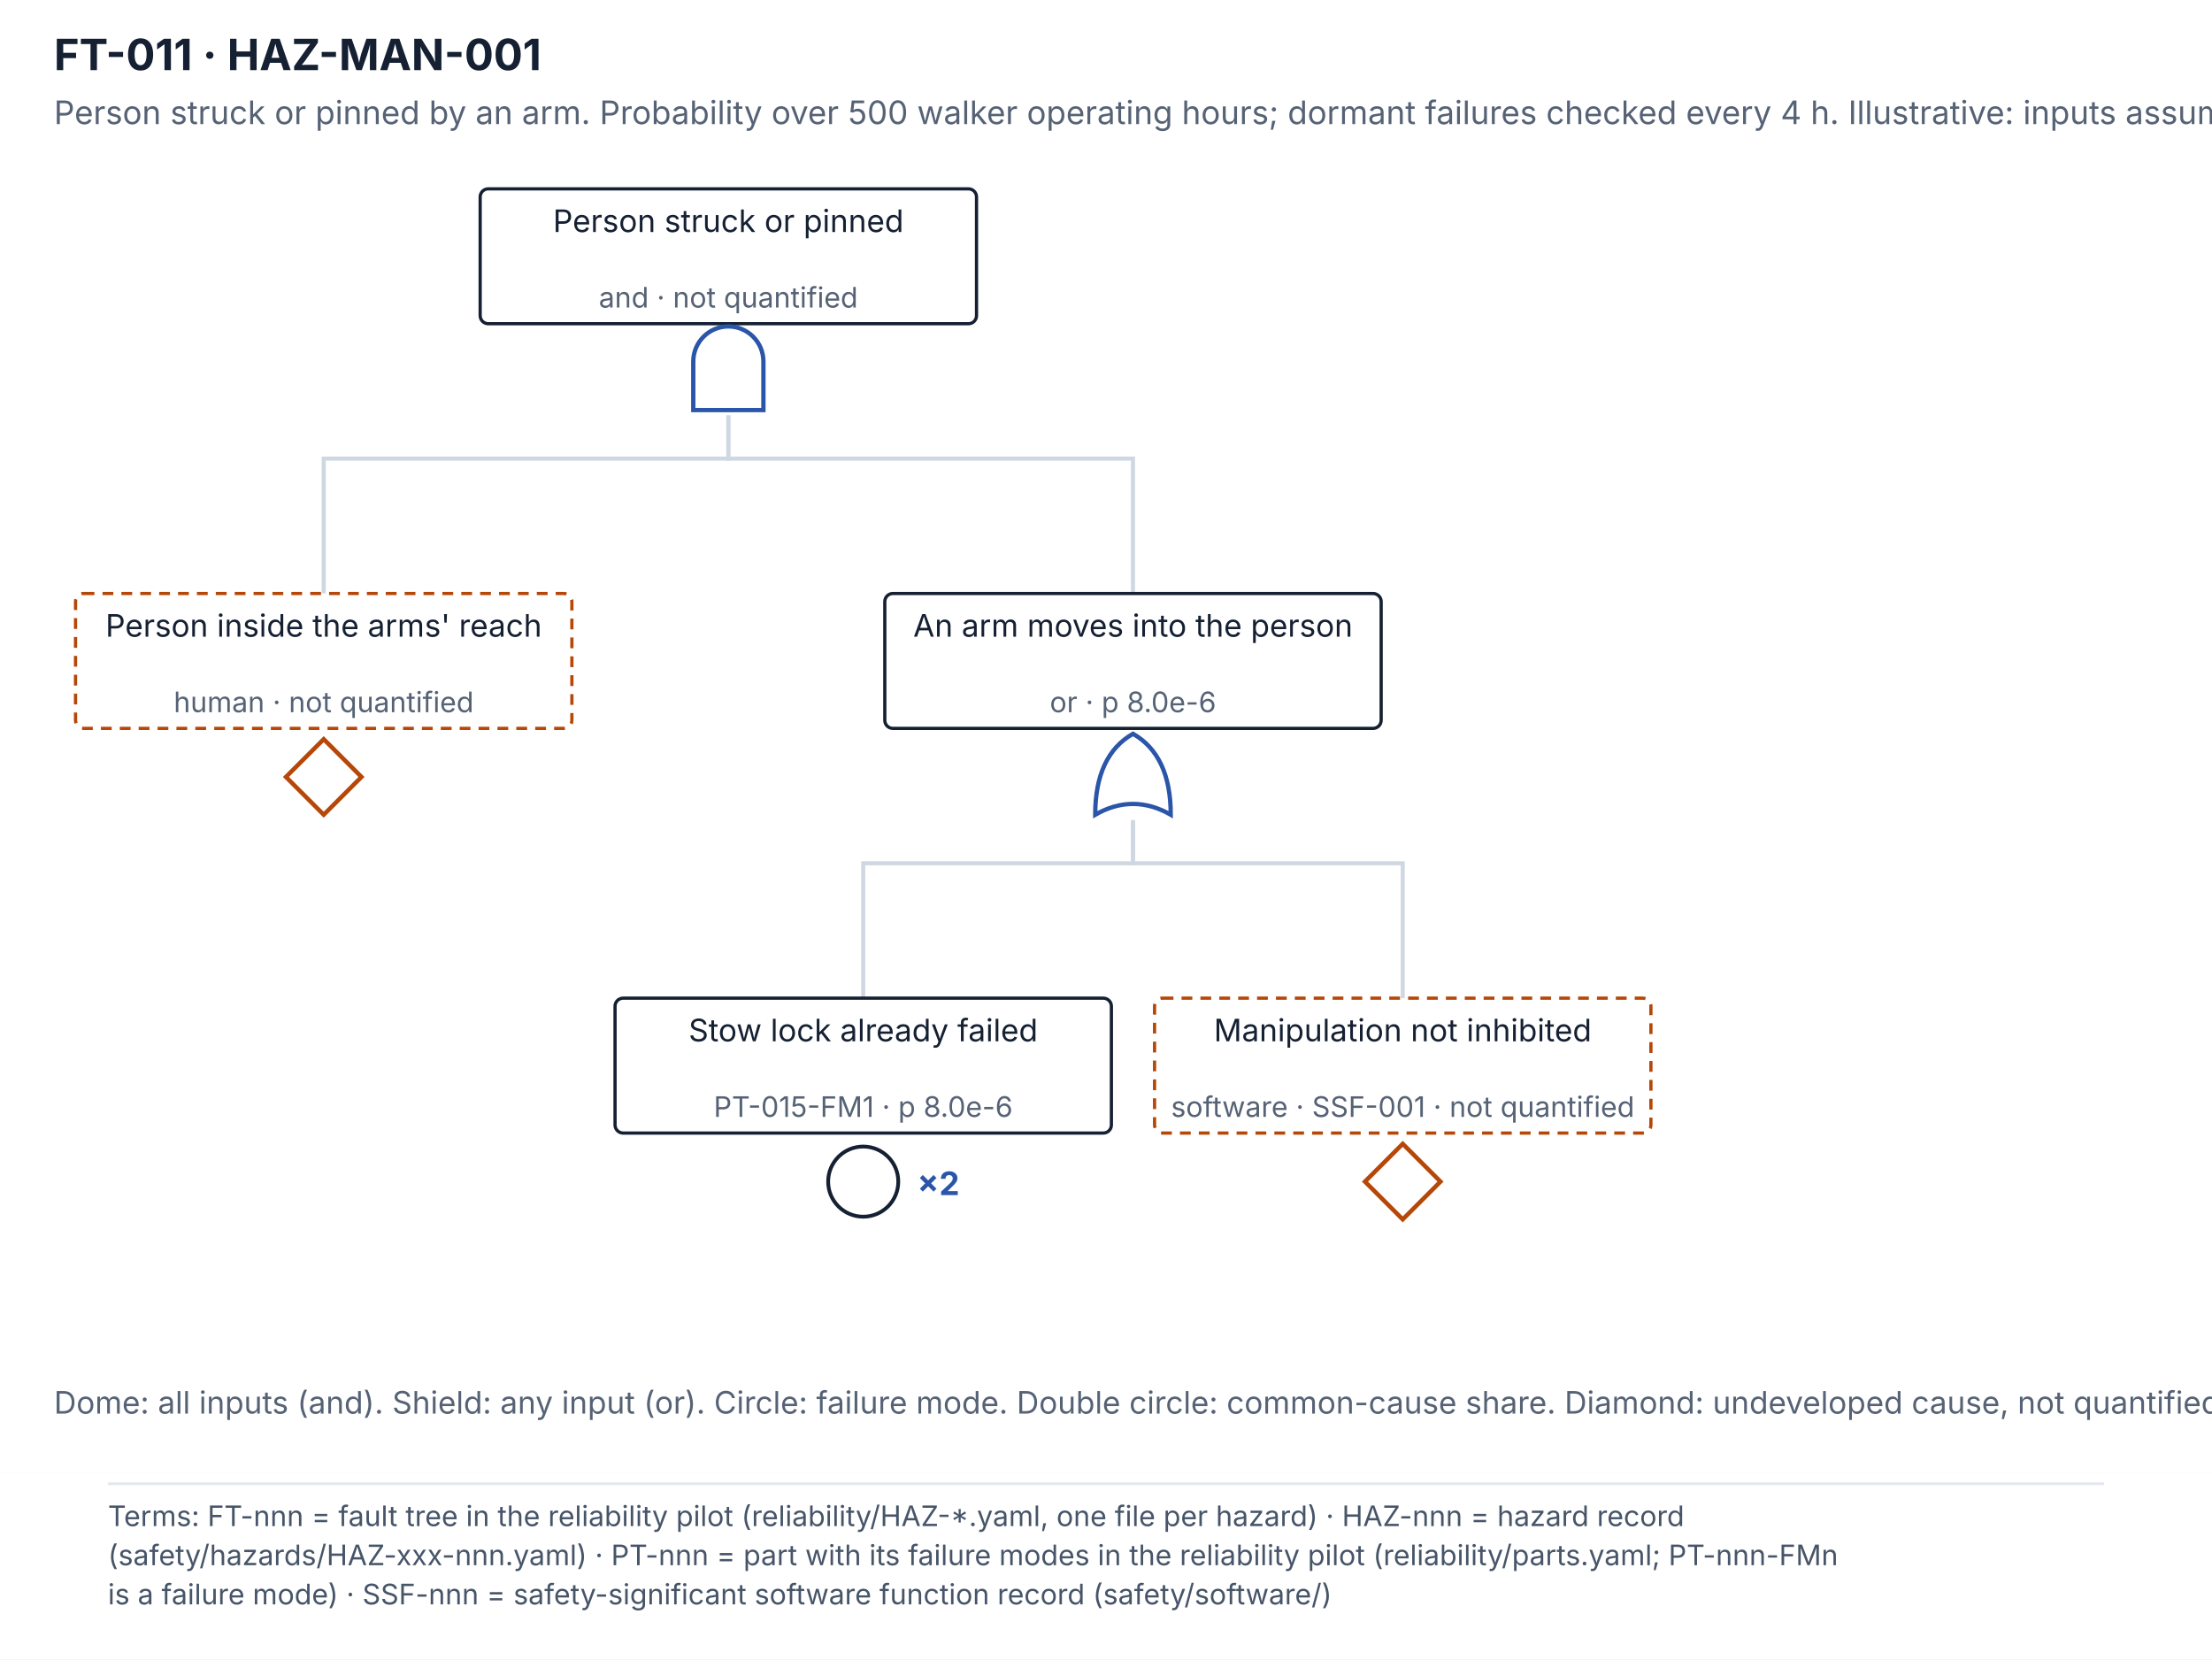
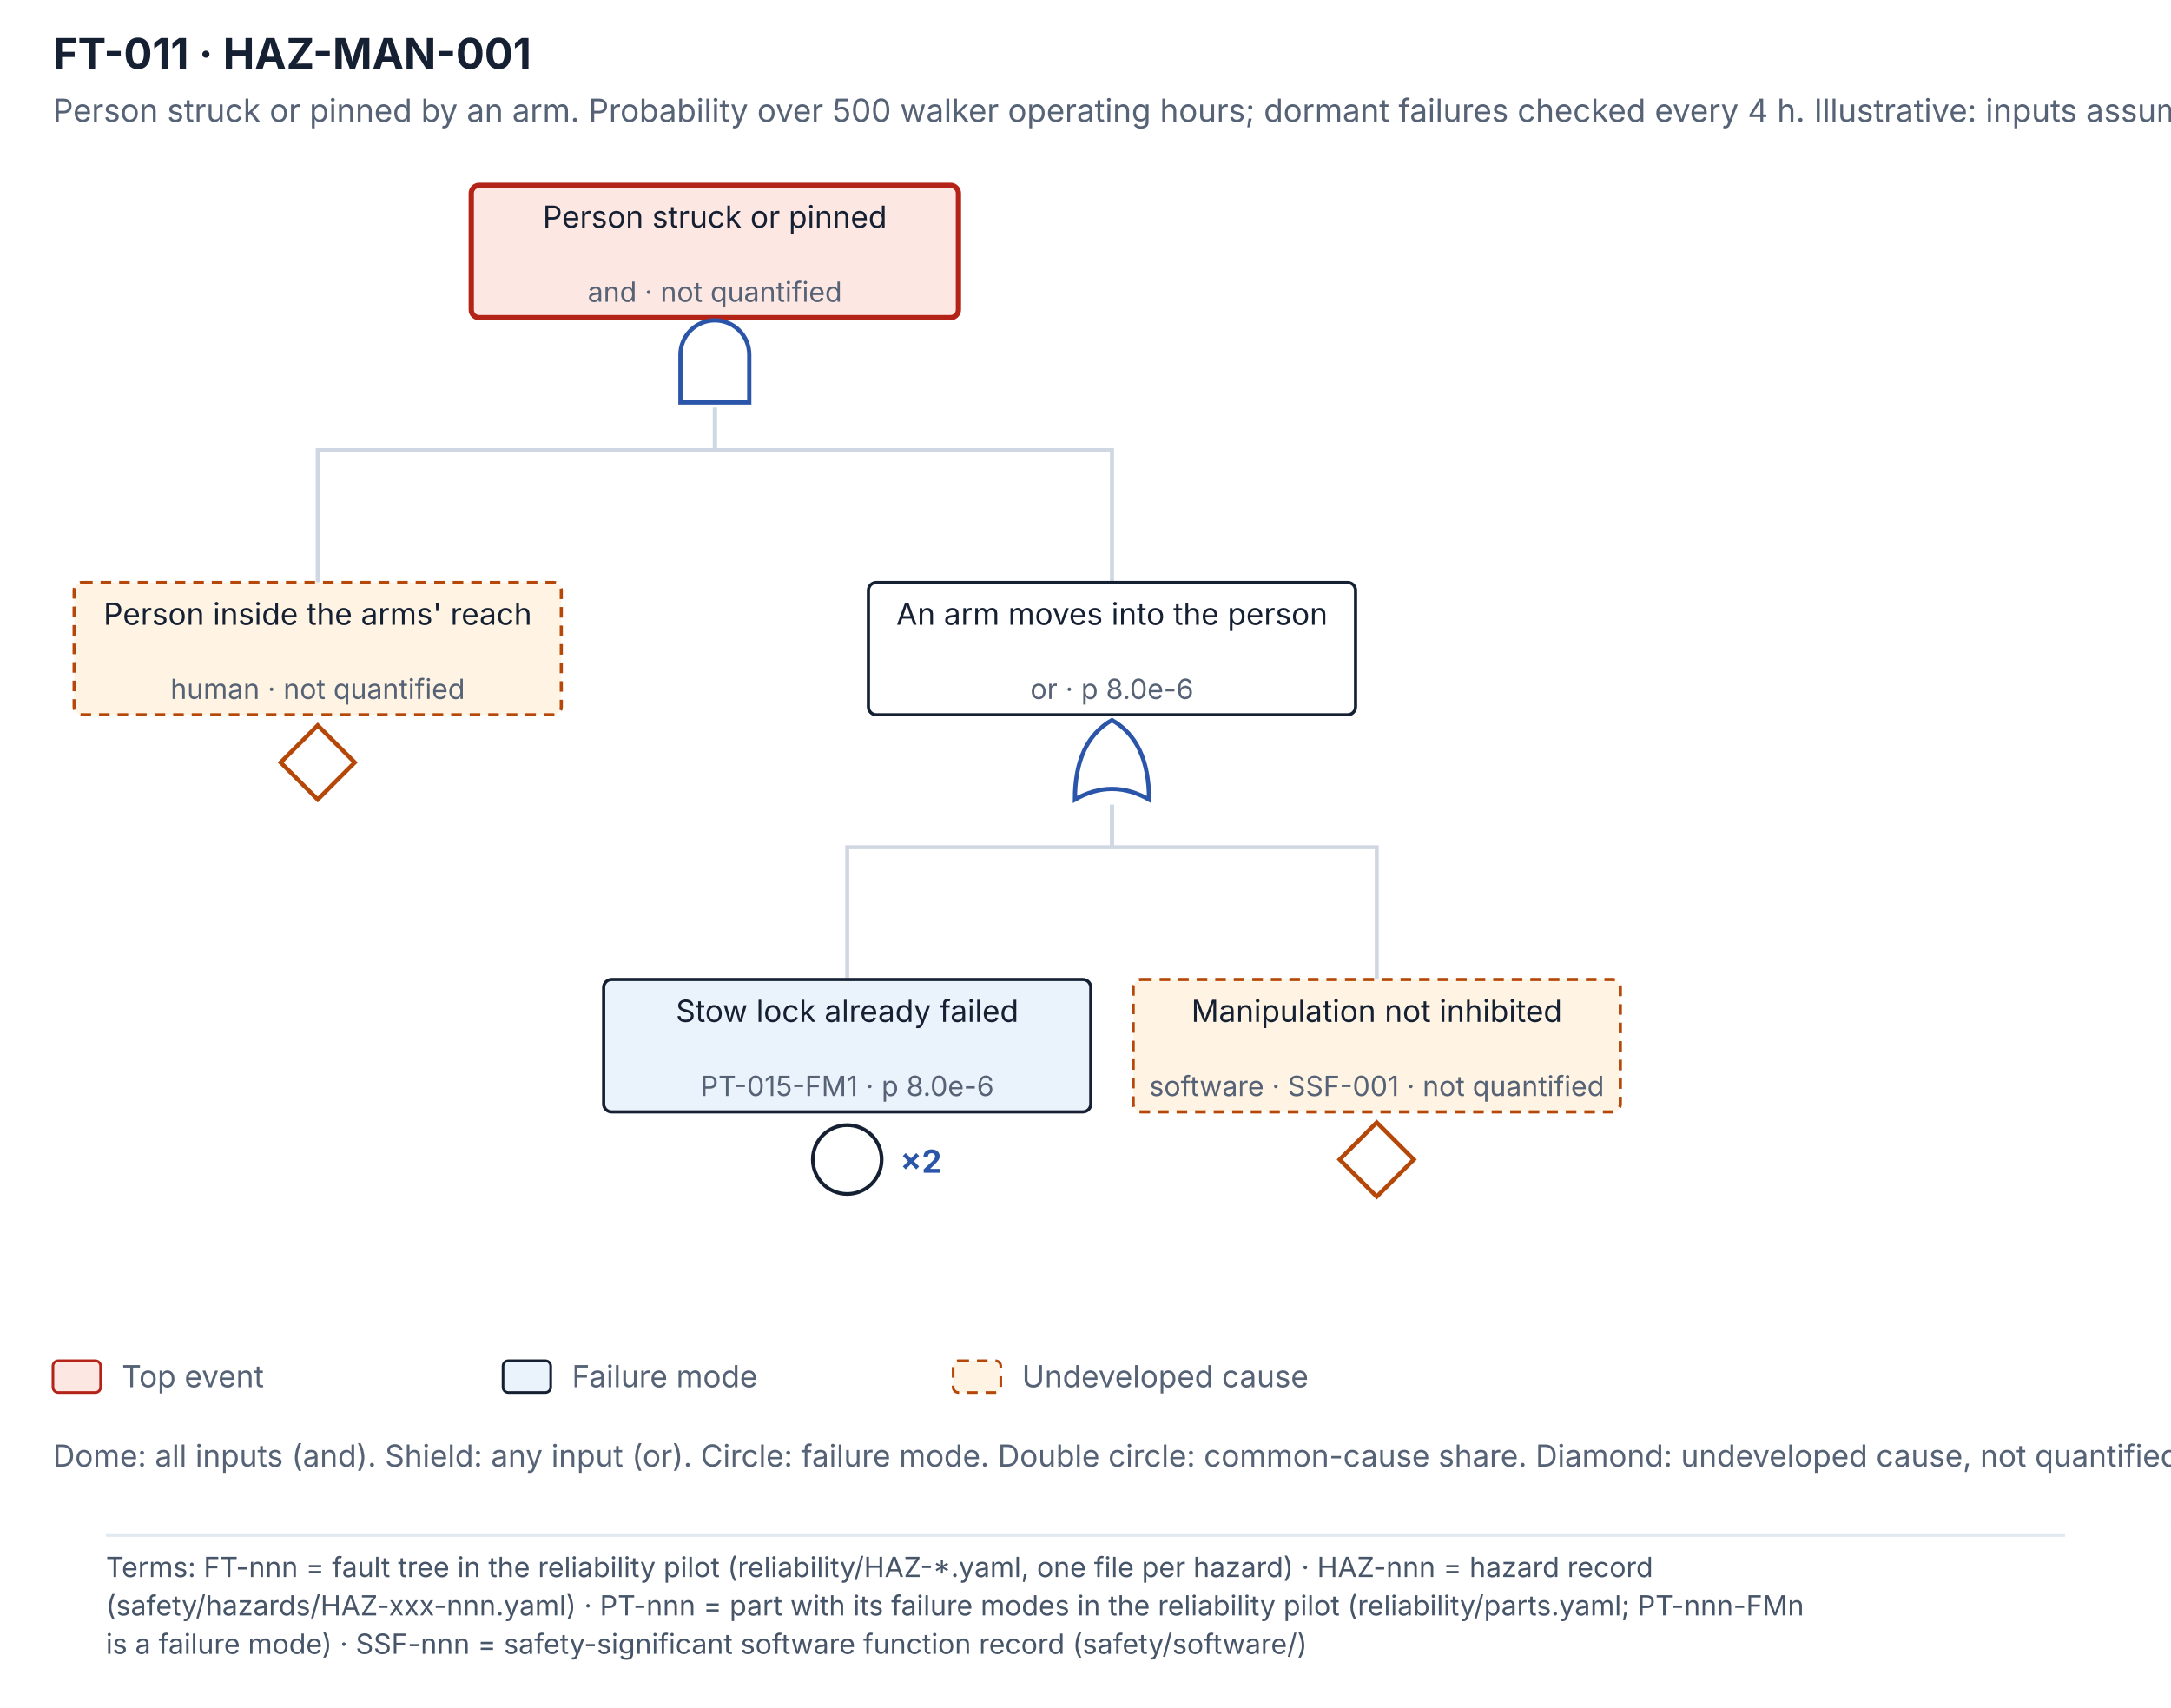
- <svg xmlns="http://www.w3.org/2000/svg" viewBox="0 0 820 615.1" width="820" height="615.1" font-family="Inter, 'Segoe UI', Helvetica, Arial, sans-serif">
-   <rect width="820" height="546" fill="#ffffff" />
+ <svg xmlns="http://www.w3.org/2000/svg" viewBox="0 0 820 645.1" width="820" height="645.1" font-family="Inter, 'Segoe UI', Helvetica, Arial, sans-serif">
+   <rect width="820" height="576" fill="#ffffff" />
  <text x="20" y="26" font-size="16" font-weight="700" fill="#152033">FT-011 · HAZ-MAN-001</text>
  <text x="20" y="46" font-size="12" fill="#566275">Person struck or pinned by an arm. Probability over 500 walker operating hours; dormant failures checked every 4 h. Illustrative: inputs assumed.</text>
  <path d="M270.0 154 V170 H120.0 V220" fill="none" stroke="#cfd7e2" stroke-width="1.5" />
  <path d="M270.0 154 V170 H420.0 V220" fill="none" stroke="#cfd7e2" stroke-width="1.5" />
  <path d="M420.0 304 V320 H320.0 V370" fill="none" stroke="#cfd7e2" stroke-width="1.5" />
  <path d="M420.0 304 V320 H520.0 V370" fill="none" stroke="#cfd7e2" stroke-width="1.5" />
-   <rect x="28.0" y="220" width="184" height="50" rx="3" fill="#ffffff" stroke="#b54708" stroke-width="1.2" stroke-dasharray="4 3" />
+   <rect x="28.0" y="220" width="184" height="50" rx="3" fill="#fff4e3" stroke="#b54708" stroke-width="1.2" stroke-dasharray="4 3" />
  <text x="120.0" y="236" font-size="11.5" fill="#152033" text-anchor="middle">Person inside the arms' reach</text>
  <text x="120.0" y="264" font-size="10.5" fill="#566275" text-anchor="middle">human · not quantified</text>
  <path d="M120.0 274 L134.0 288 L120.0 302 L106.0 288 Z" fill="#ffffff" stroke="#b54708" stroke-width="1.6" />
-   <rect x="228.0" y="370" width="184" height="50" rx="3" fill="#ffffff" stroke="#152033" stroke-width="1.2" />
+   <rect x="228.0" y="370" width="184" height="50" rx="3" fill="#eaf2fb" stroke="#152033" stroke-width="1.2" />
  <text x="320.0" y="386" font-size="11.5" fill="#152033" text-anchor="middle">Stow lock already failed</text>
  <text x="320.0" y="414" font-size="10.5" fill="#566275" text-anchor="middle">PT-015-FM1 · p 8.0e-6</text>
  <circle cx="320.0" cy="438" r="13" fill="#ffffff" stroke="#152033" stroke-width="1.4" />
  <text x="340.0" y="443" font-size="12" font-weight="700" fill="#2a55a8">×2</text>
-   <rect x="428.0" y="370" width="184" height="50" rx="3" fill="#ffffff" stroke="#b54708" stroke-width="1.2" stroke-dasharray="4 3" />
+   <rect x="428.0" y="370" width="184" height="50" rx="3" fill="#fff4e3" stroke="#b54708" stroke-width="1.2" stroke-dasharray="4 3" />
  <text x="520.0" y="386" font-size="11.5" fill="#152033" text-anchor="middle">Manipulation not inhibited</text>
  <text x="520.0" y="414" font-size="10.5" fill="#566275" text-anchor="middle">software · SSF-001 · not quantified</text>
  <path d="M520.0 424 L534.0 438 L520.0 452 L506.0 438 Z" fill="#ffffff" stroke="#b54708" stroke-width="1.6" />
  <rect x="328.0" y="220" width="184" height="50" rx="3" fill="#ffffff" stroke="#152033" stroke-width="1.2" />
  <text x="420.0" y="236" font-size="11.5" fill="#152033" text-anchor="middle">An arm moves into the person</text>
  <text x="420.0" y="264" font-size="10.5" fill="#566275" text-anchor="middle">or · p 8.0e-6</text>
  <path d="M406.0 302 Q406.0 280 420.0 272 Q434.0 280 434.0 302 Q420.0 294 406.0 302 Z" fill="#ffffff" stroke="#2a55a8" stroke-width="1.6" />
-   <rect x="178.0" y="70" width="184" height="50" rx="3" fill="#ffffff" stroke="#152033" stroke-width="1.2" />
+   <rect x="178.0" y="70" width="184" height="50" rx="3" fill="#fde7e2" stroke="#b42318" stroke-width="2" />
  <text x="270.0" y="86" font-size="11.5" fill="#152033" text-anchor="middle">Person struck or pinned</text>
  <text x="270.0" y="114" font-size="10.5" fill="#566275" text-anchor="middle">and · not quantified</text>
  <path d="M257.0 152 V134 A13 13 0 0 1 283.0 134 V152 Z" fill="#ffffff" stroke="#2a55a8" stroke-width="1.6" />
-   <text x="20" y="524" font-size="11.5" fill="#566275">Dome: all inputs (and). Shield: any input (or). Circle: failure mode. Double circle: common-cause share. Diamond: undeveloped cause, not quantified. ×n: n identical copies.</text>
-   <g class="terms" data-base-h="546">
-     <rect x="0" y="546" width="820" height="69.1" fill="#FFFFFF" />
-     <line x1="40" y1="550" x2="780" y2="550" stroke="#E2E8F0" stroke-width="1" />
-     <text x="40" y="565.7" font-size="10.5" fill="#475569" font-family="Inter, 'Segoe UI', Helvetica, Arial, sans-serif">Terms: FT-nnn = fault tree in the reliability pilot (reliability/HAZ-*.yaml, one file per hazard) · HAZ-nnn = hazard record</text>
-     <text x="40" y="580.2" font-size="10.5" fill="#475569" font-family="Inter, 'Segoe UI', Helvetica, Arial, sans-serif">(safety/hazards/HAZ-xxx-nnn.yaml) · PT-nnn = part with its failure modes in the reliability pilot (reliability/parts.yaml; PT-nnn-FMn</text>
-     <text x="40" y="594.7" font-size="10.5" fill="#475569" font-family="Inter, 'Segoe UI', Helvetica, Arial, sans-serif">is a failure mode) · SSF-nnn = safety-significant software function record (safety/software/)</text>
+   <rect x="20" y="514" width="18" height="12" rx="2" fill="#fde7e2" stroke="#b42318" />
+   <text x="46" y="524" font-size="11.5" fill="#566275">Top event</text>
+   <rect x="190" y="514" width="18" height="12" rx="2" fill="#eaf2fb" stroke="#152033" />
+   <text x="216" y="524" font-size="11.5" fill="#566275">Failure mode</text>
+   <rect x="360" y="514" width="18" height="12" rx="2" fill="#fff4e3" stroke="#b54708" stroke-dasharray="4 3" />
+   <text x="386" y="524" font-size="11.5" fill="#566275">Undeveloped cause</text>
+   <text x="20" y="554" font-size="11.5" fill="#566275">Dome: all inputs (and). Shield: any input (or). Circle: failure mode. Double circle: common-cause share. Diamond: undeveloped cause, not quantified. ×n: n identical copies.</text>
+   <g class="terms" data-base-h="576">
+     <rect x="0" y="576" width="820" height="69.1" fill="#FFFFFF" />
+     <line x1="40" y1="580" x2="780" y2="580" stroke="#E2E8F0" stroke-width="1" />
+     <text x="40" y="595.7" font-size="10.5" fill="#475569" font-family="Inter, 'Segoe UI', Helvetica, Arial, sans-serif">Terms: FT-nnn = fault tree in the reliability pilot (reliability/HAZ-*.yaml, one file per hazard) · HAZ-nnn = hazard record</text>
+     <text x="40" y="610.2" font-size="10.5" fill="#475569" font-family="Inter, 'Segoe UI', Helvetica, Arial, sans-serif">(safety/hazards/HAZ-xxx-nnn.yaml) · PT-nnn = part with its failure modes in the reliability pilot (reliability/parts.yaml; PT-nnn-FMn</text>
+     <text x="40" y="624.7" font-size="10.5" fill="#475569" font-family="Inter, 'Segoe UI', Helvetica, Arial, sans-serif">is a failure mode) · SSF-nnn = safety-significant software function record (safety/software/)</text>
  </g>
</svg>
